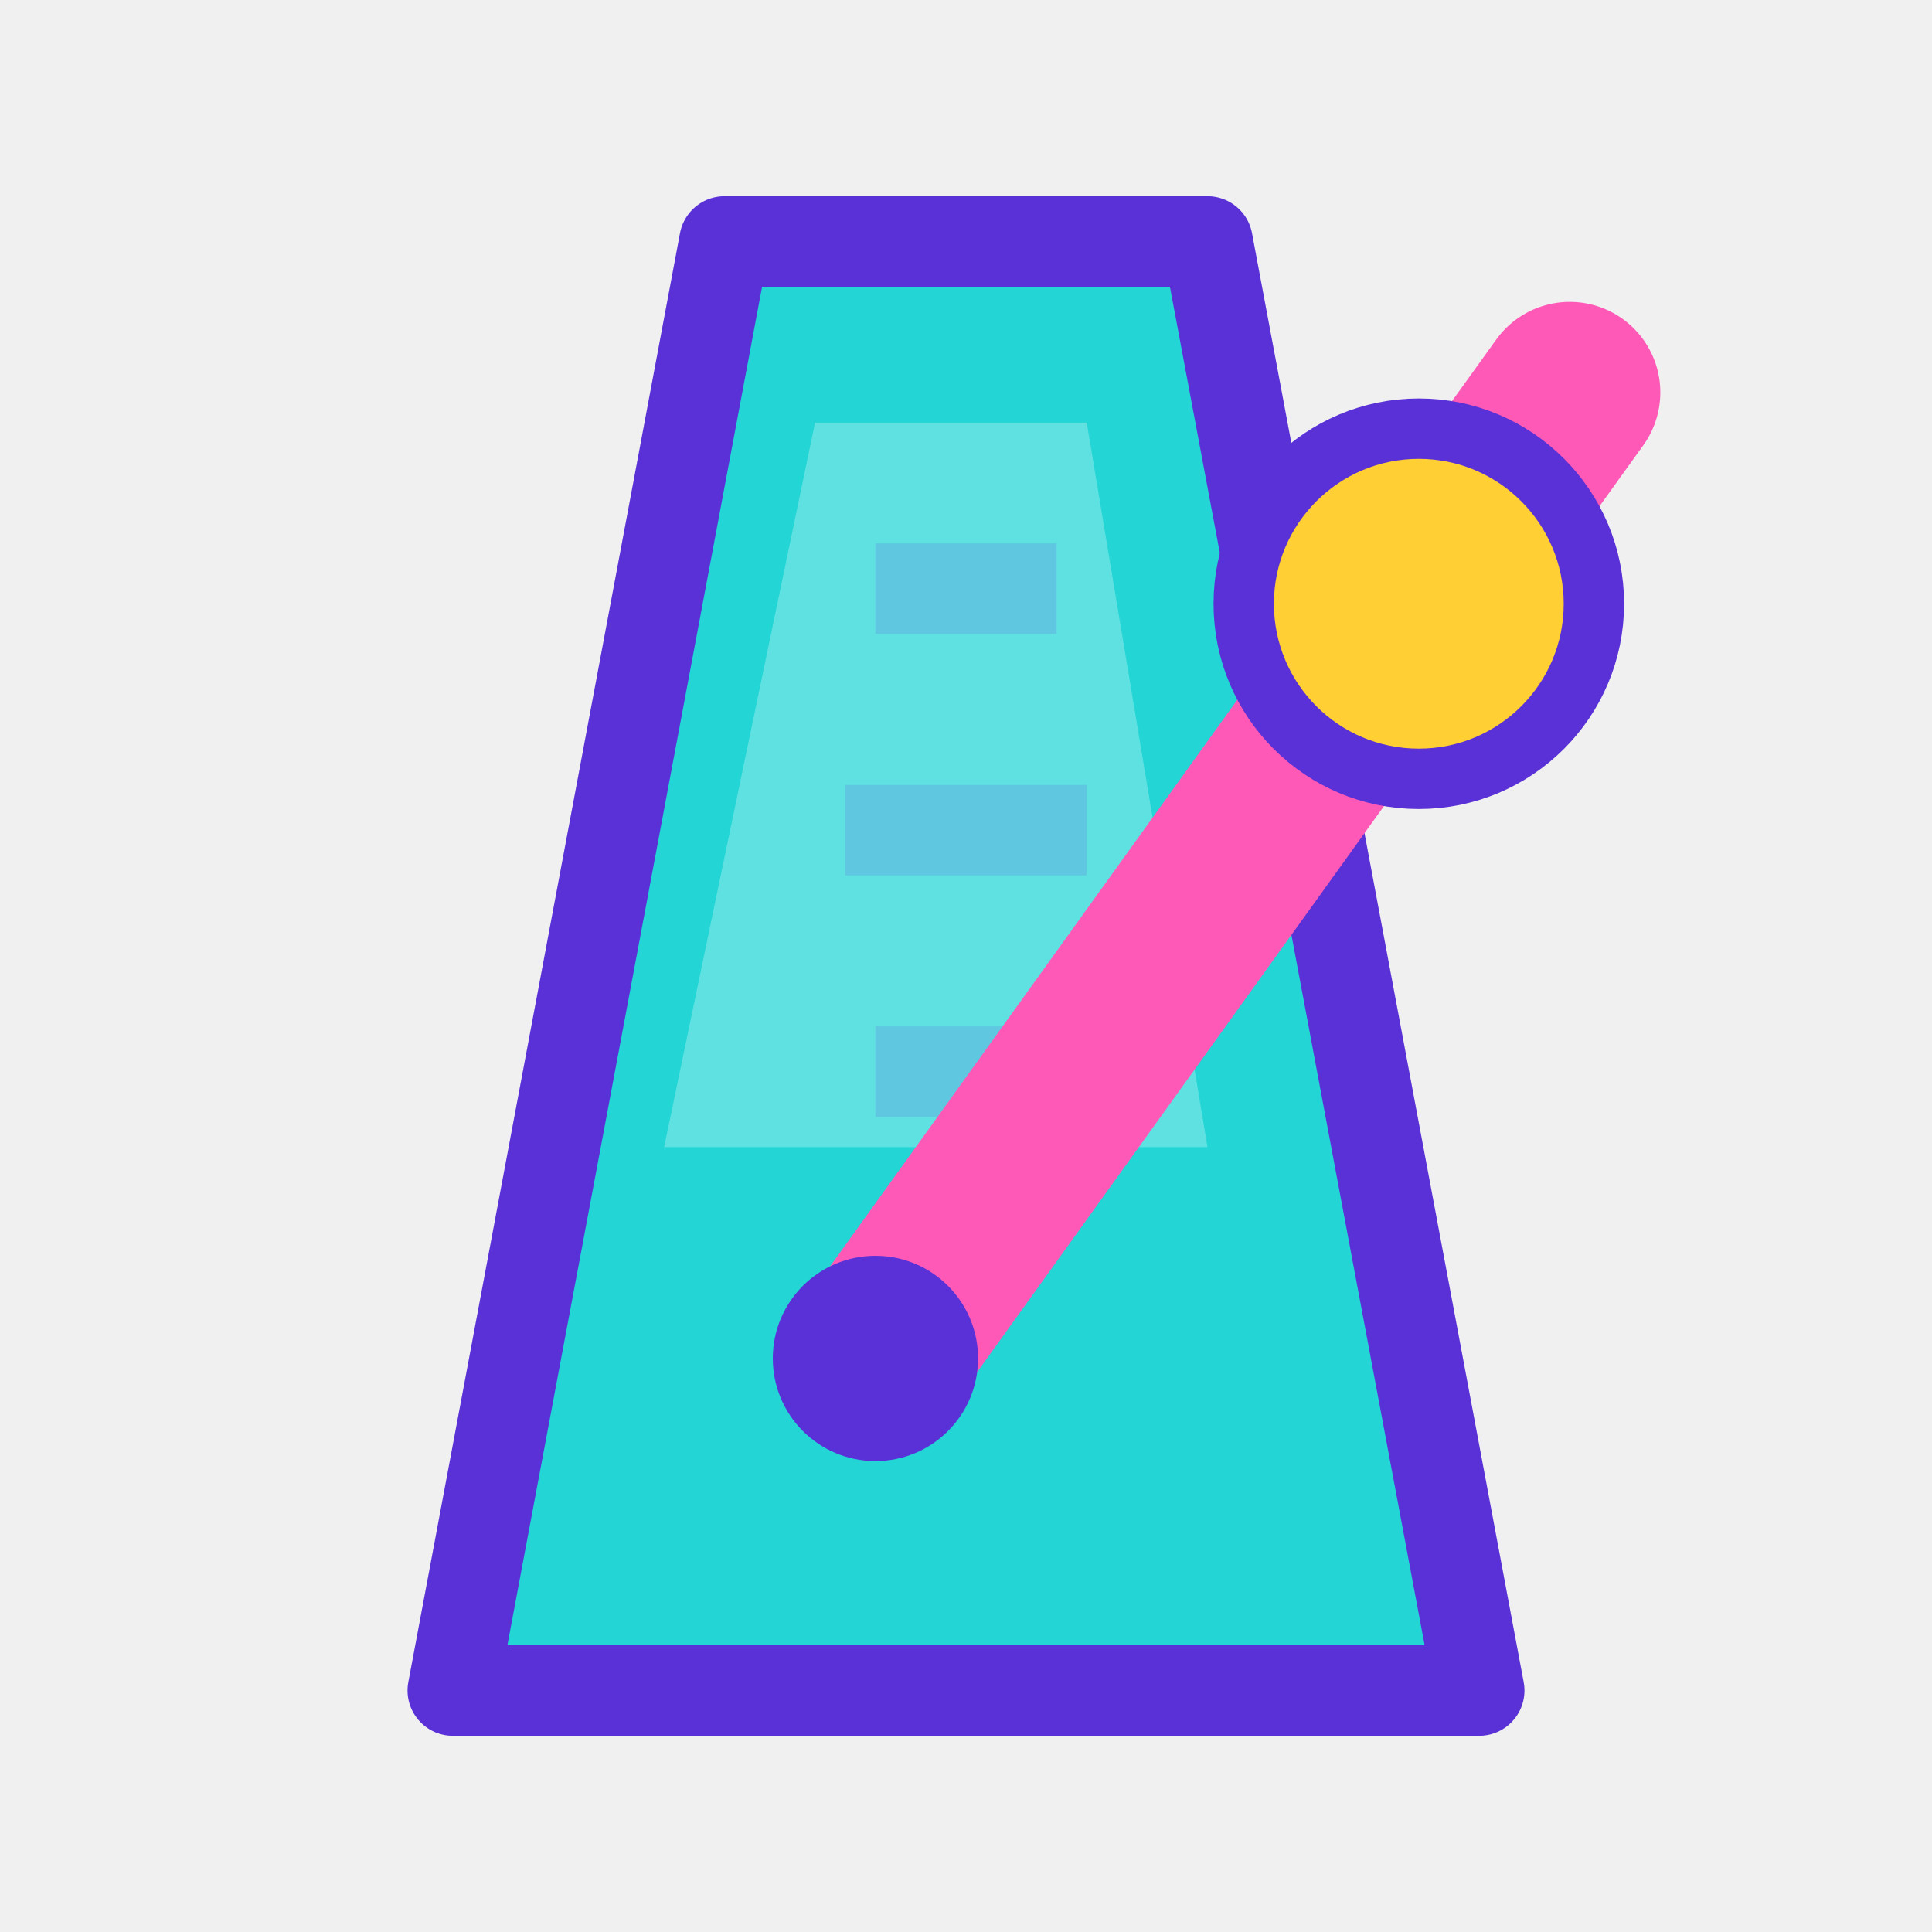
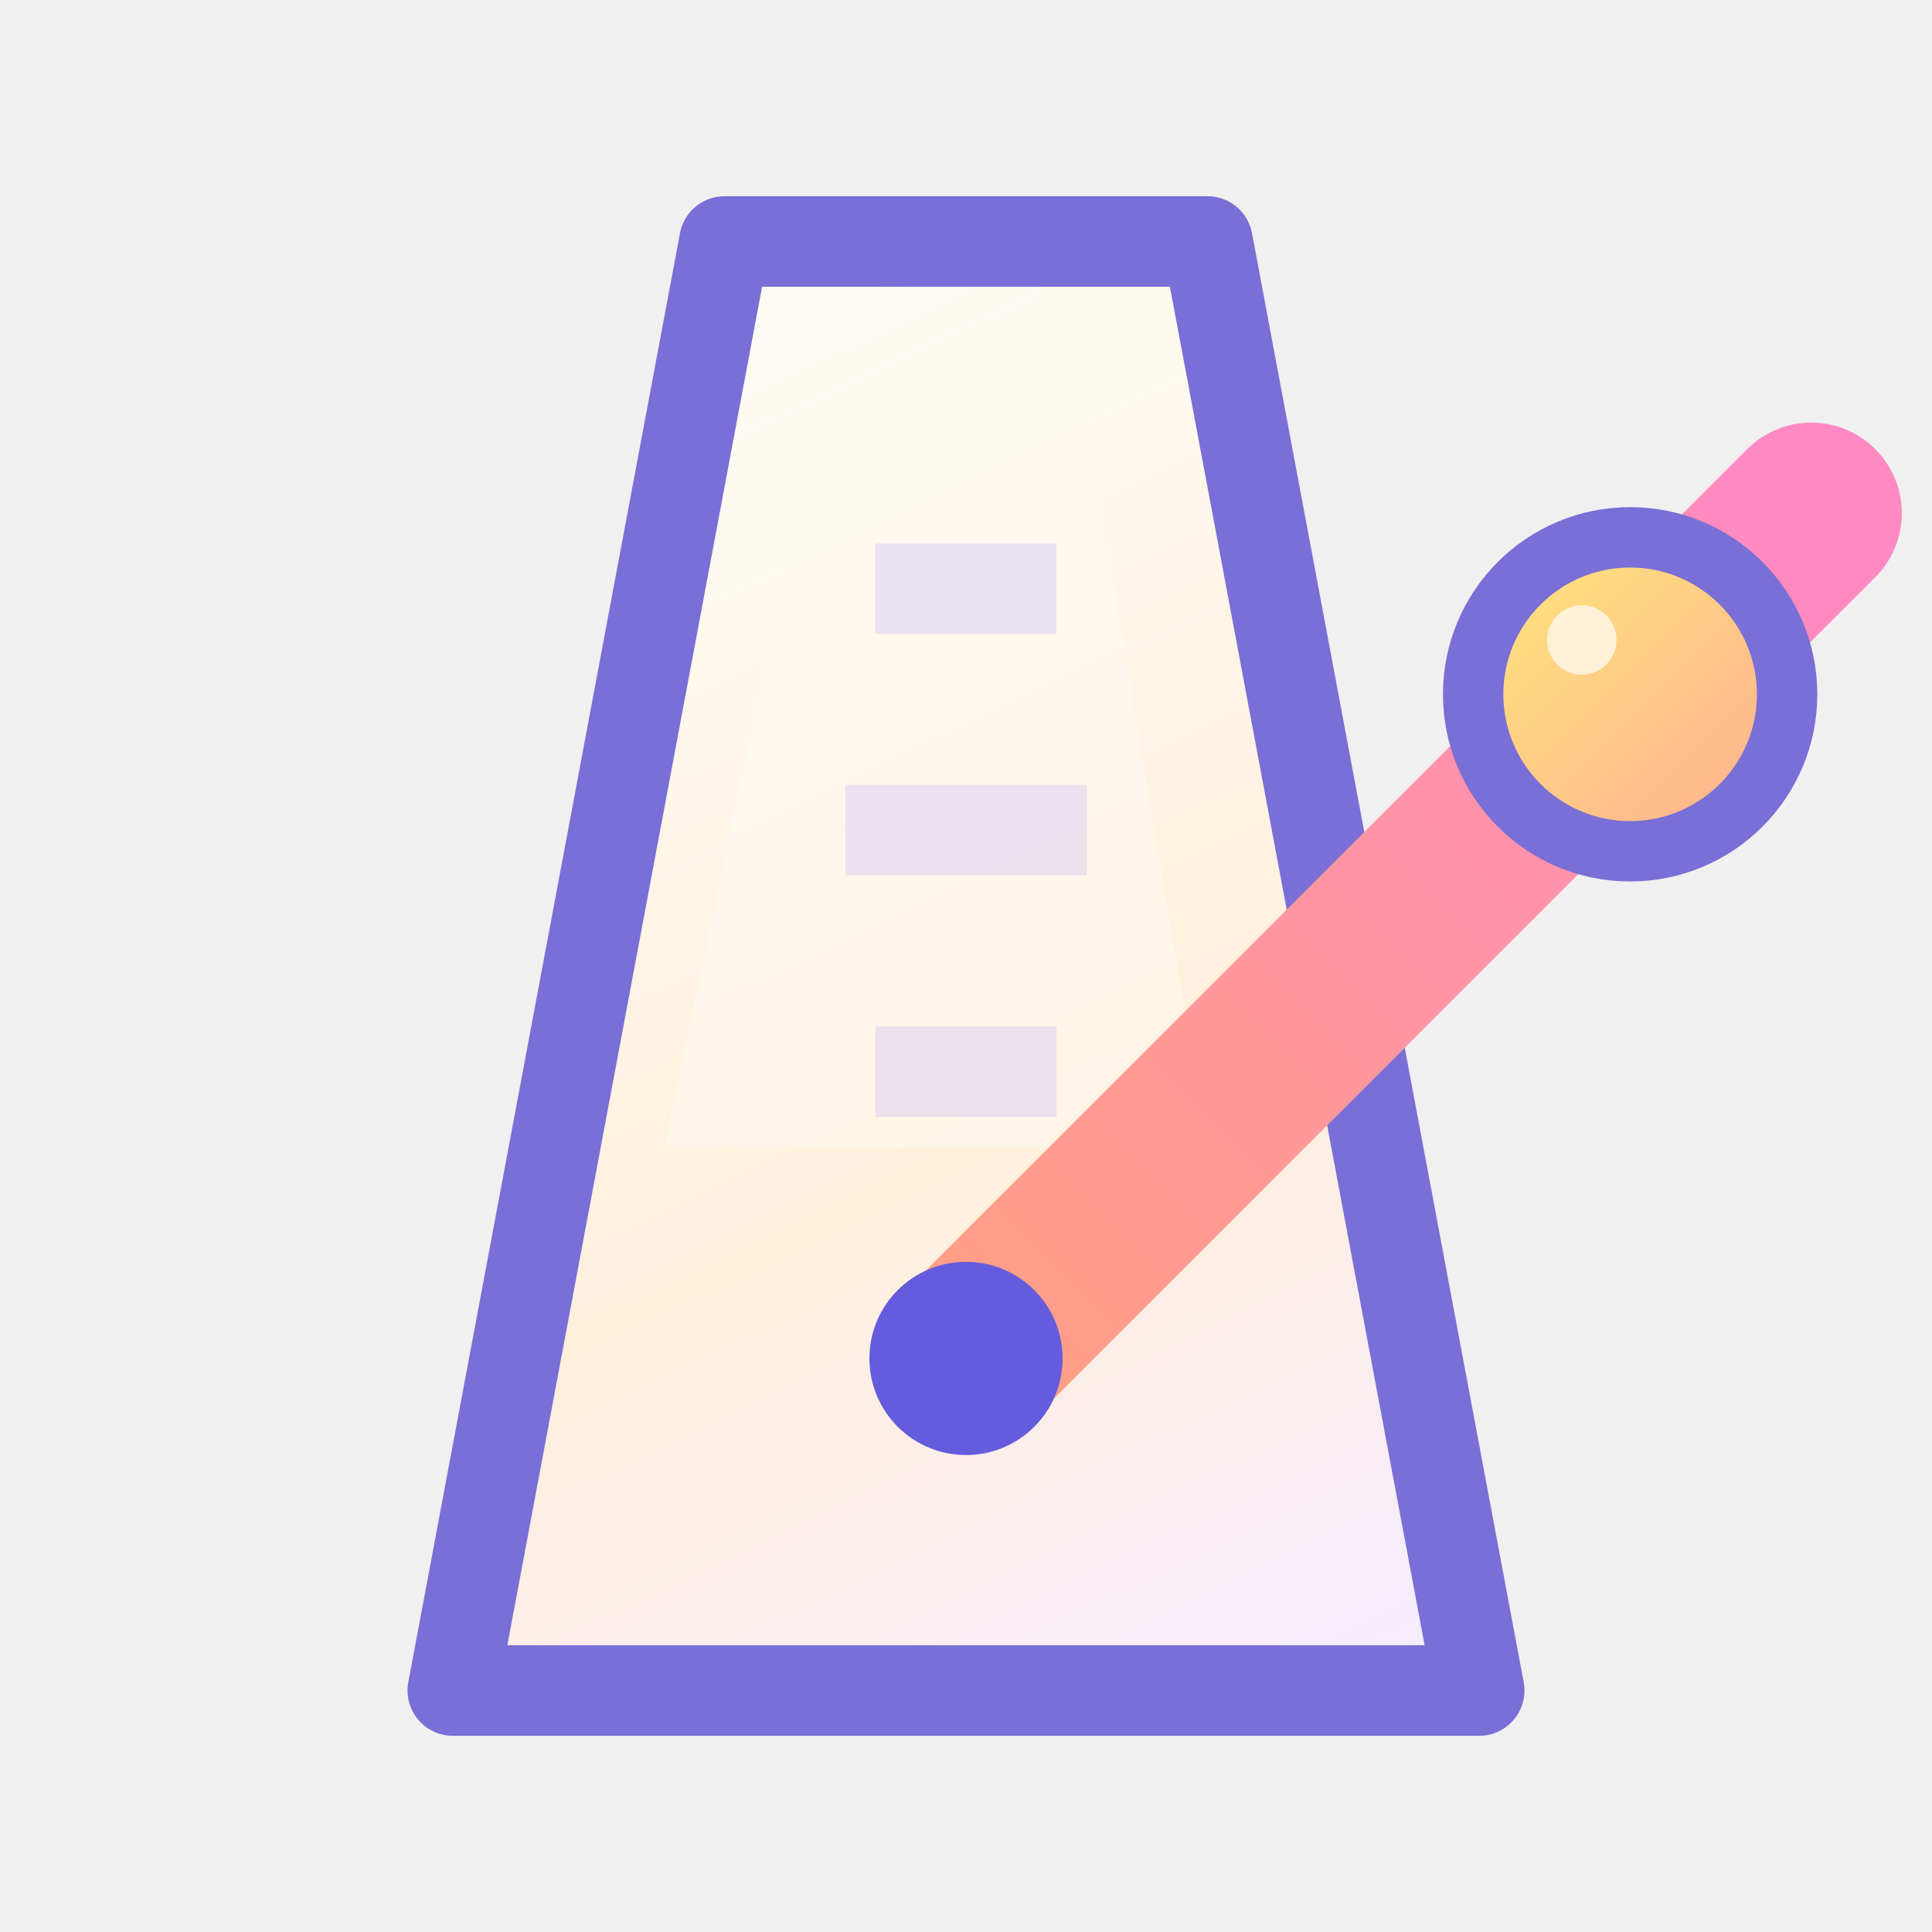
<svg xmlns="http://www.w3.org/2000/svg" viewBox="0 0 64 64">
-   <path fill="#23d5d5" stroke="#5a31d6" stroke-linejoin="round" stroke-width="3" d="M24 8H40L49 56H15Z" />
-   <path fill="#fff" fill-opacity=".28" d="M27 14h9l4 24H22z" />
-   <path fill="#5a31d6" fill-opacity=".14" d="M29 18h6v3h-6zm-1 8h8v3h-8zm1 8h6v3h-6z" />
-   <path stroke="#ff59b7" stroke-linecap="round" stroke-width="6" d="M29 45 52 13" />
-   <circle cx="29" cy="45" r="3.4" fill="#5a31d6" />
-   <circle cx="47" cy="20" r="5.8" fill="#ffcf33" stroke="#5a31d6" stroke-width="2" />
+   <defs>
+     <linearGradient id="kids-body" x1="24" x2="47" y1="8" y2="56" gradientUnits="userSpaceOnUse">
+       <stop stop-color="#fffdf8" />
+       <stop offset=".58" stop-color="#fff0dc" />
+       <stop offset="1" stop-color="#f4ecff" />
+     </linearGradient>
+     <linearGradient id="kids-swing" x1="32" x2="60" y1="45" y2="17" gradientUnits="userSpaceOnUse">
+       <stop stop-color="#ffa084" />
+       <stop offset="1" stop-color="#ff89c3" />
+     </linearGradient>
+     <linearGradient id="kids-bob" x1="50" x2="58" y1="19" y2="27" gradientUnits="userSpaceOnUse">
+       <stop stop-color="#ffe27e" />
+       <stop offset="1" stop-color="#ffb38f" />
+     </linearGradient>
+   </defs>
+   <path fill="url(#kids-body)" stroke="#796fd6" stroke-linejoin="round" stroke-width="3" d="M24 8H40L49 56H15Z" />
+   <path fill="#fff9ef" fill-opacity=".62" d="M27 14h9l4 24H22z" />
+   <path fill="#7b75ff" fill-opacity=".16" d="M29 18h6v3h-6zm-1 8h8v3h-8zm1 8h6v3h-6z" />
+   <path stroke="url(#kids-swing)" stroke-linecap="round" stroke-width="6" d="M32 45 60 17" />
+   <circle cx="32" cy="45" r="3.2" fill="#655cdd" />
+   <circle cx="54" cy="23" r="5.2" fill="url(#kids-bob)" stroke="#796fd6" stroke-width="2" />
+   <circle cx="52.4" cy="21.2" r="1.15" fill="#fff9ef" fill-opacity=".78" />
</svg>
